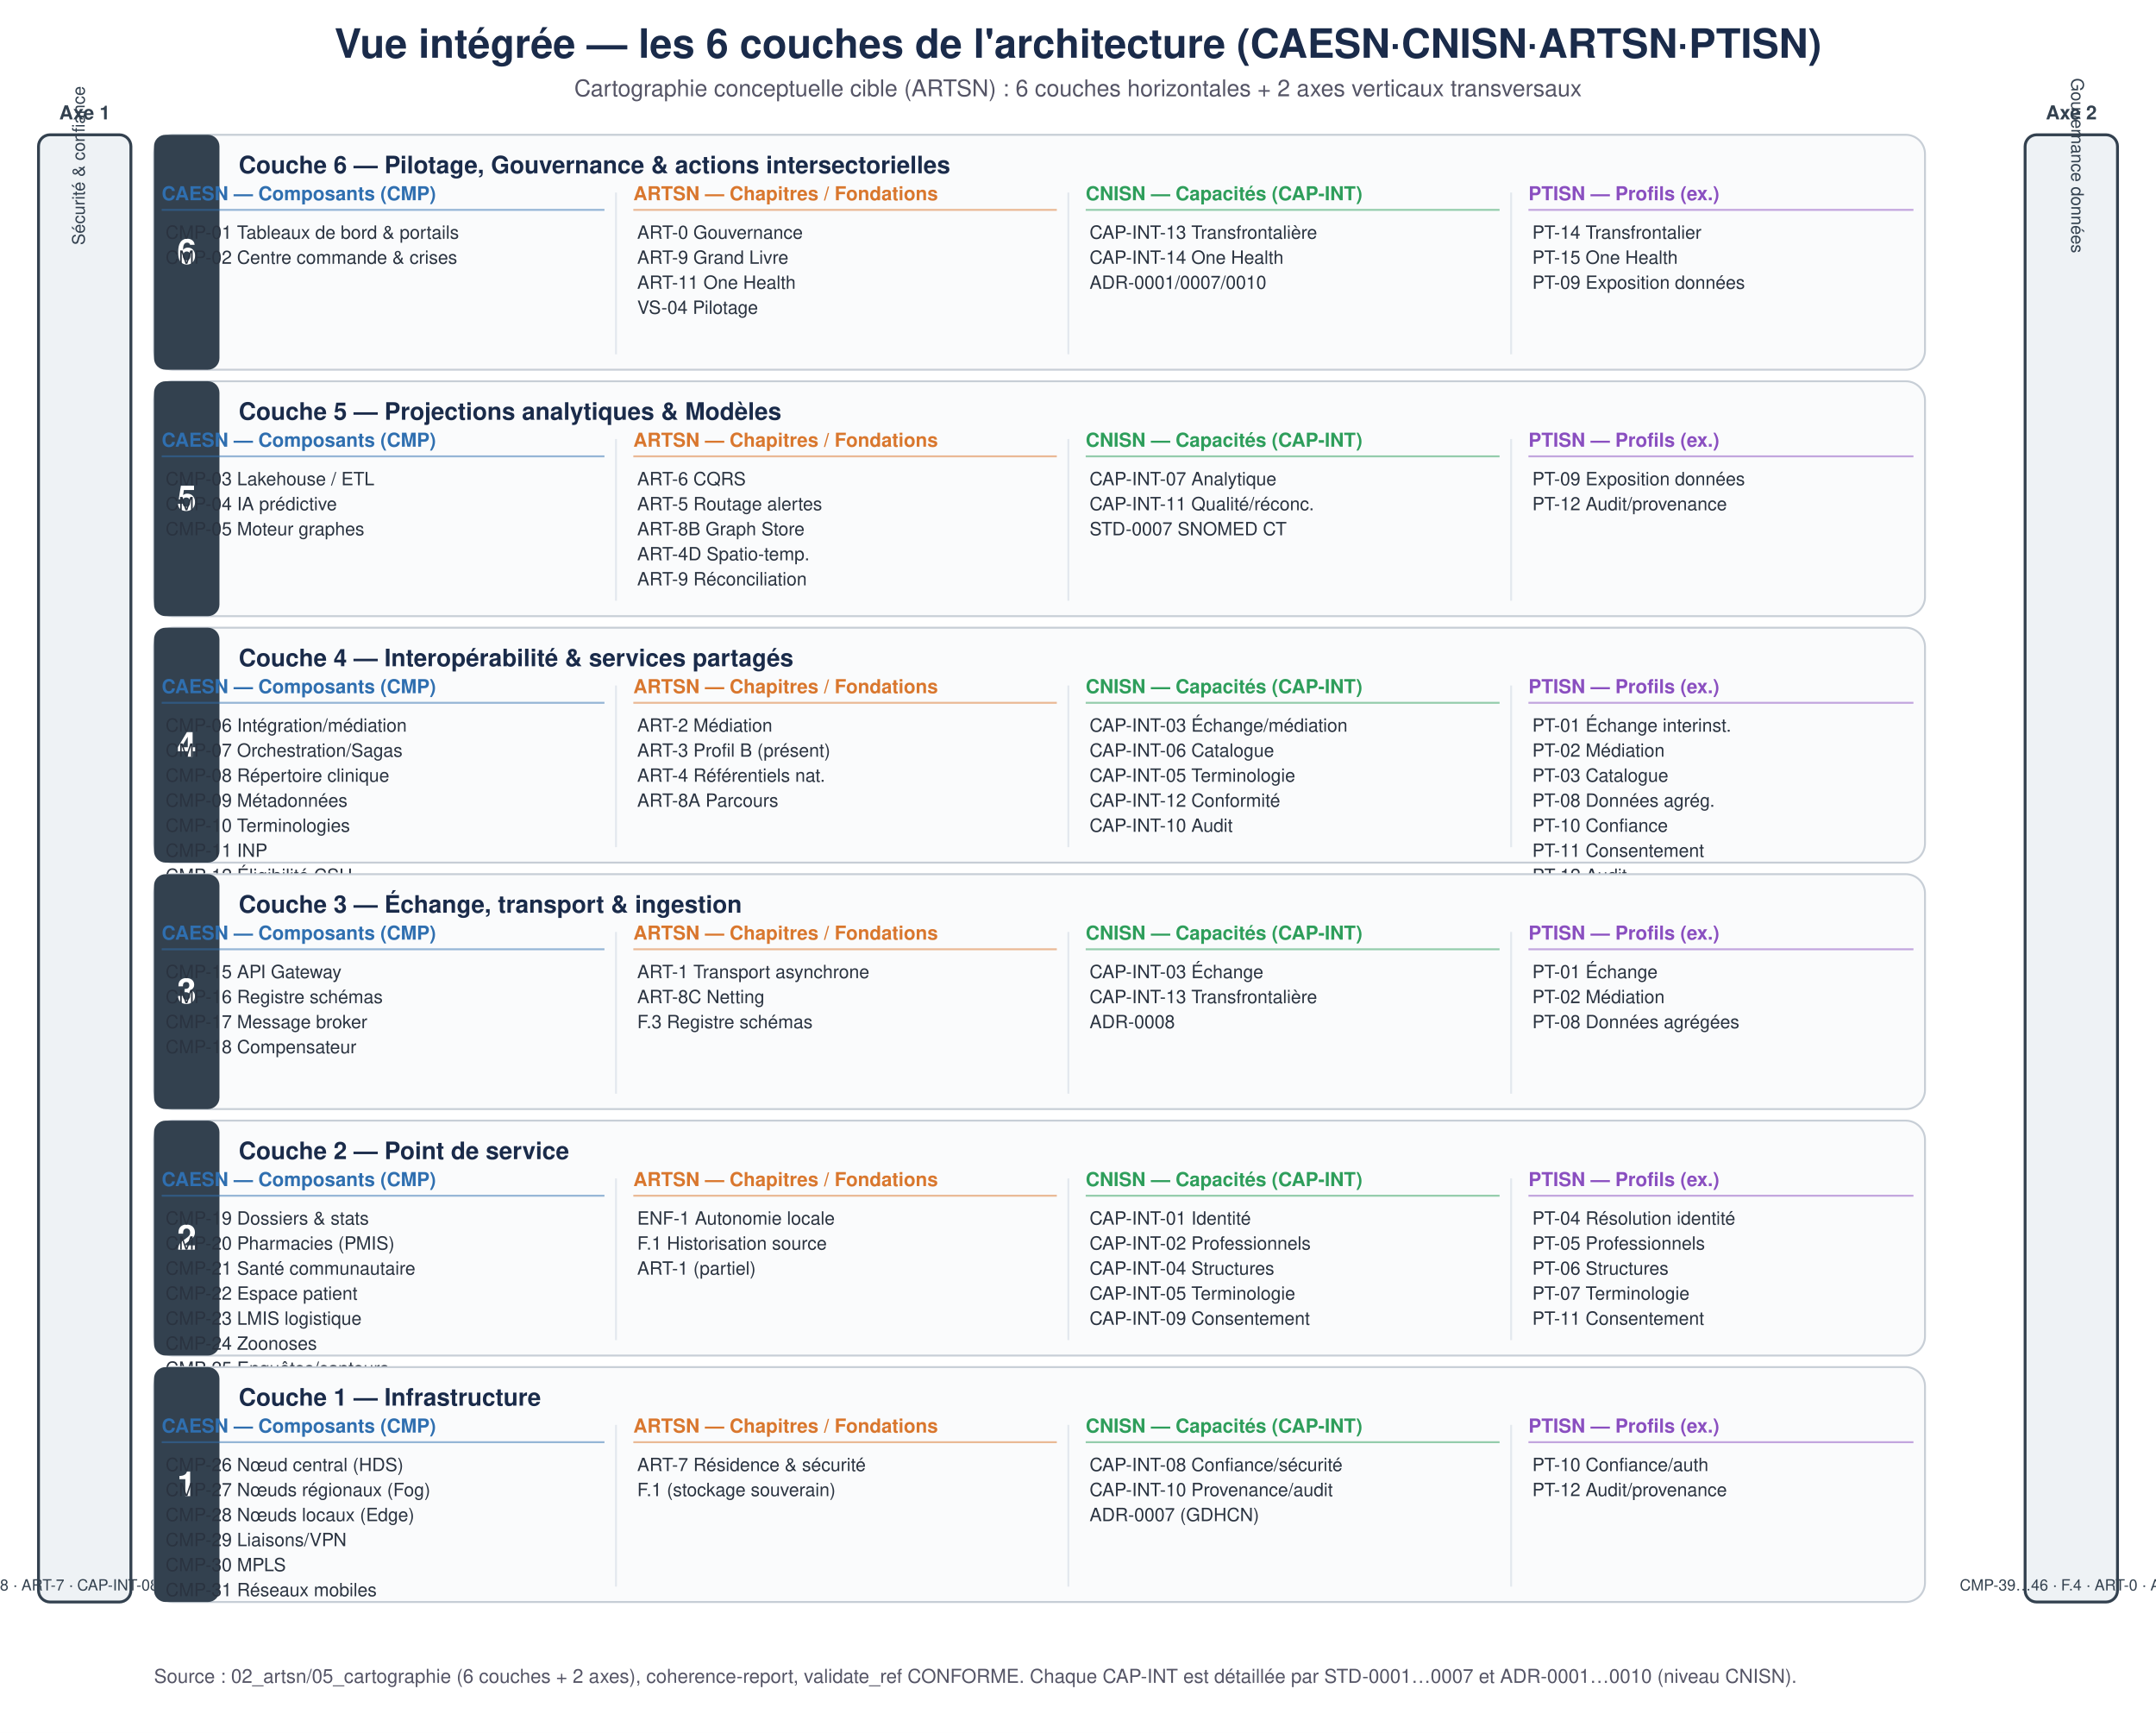
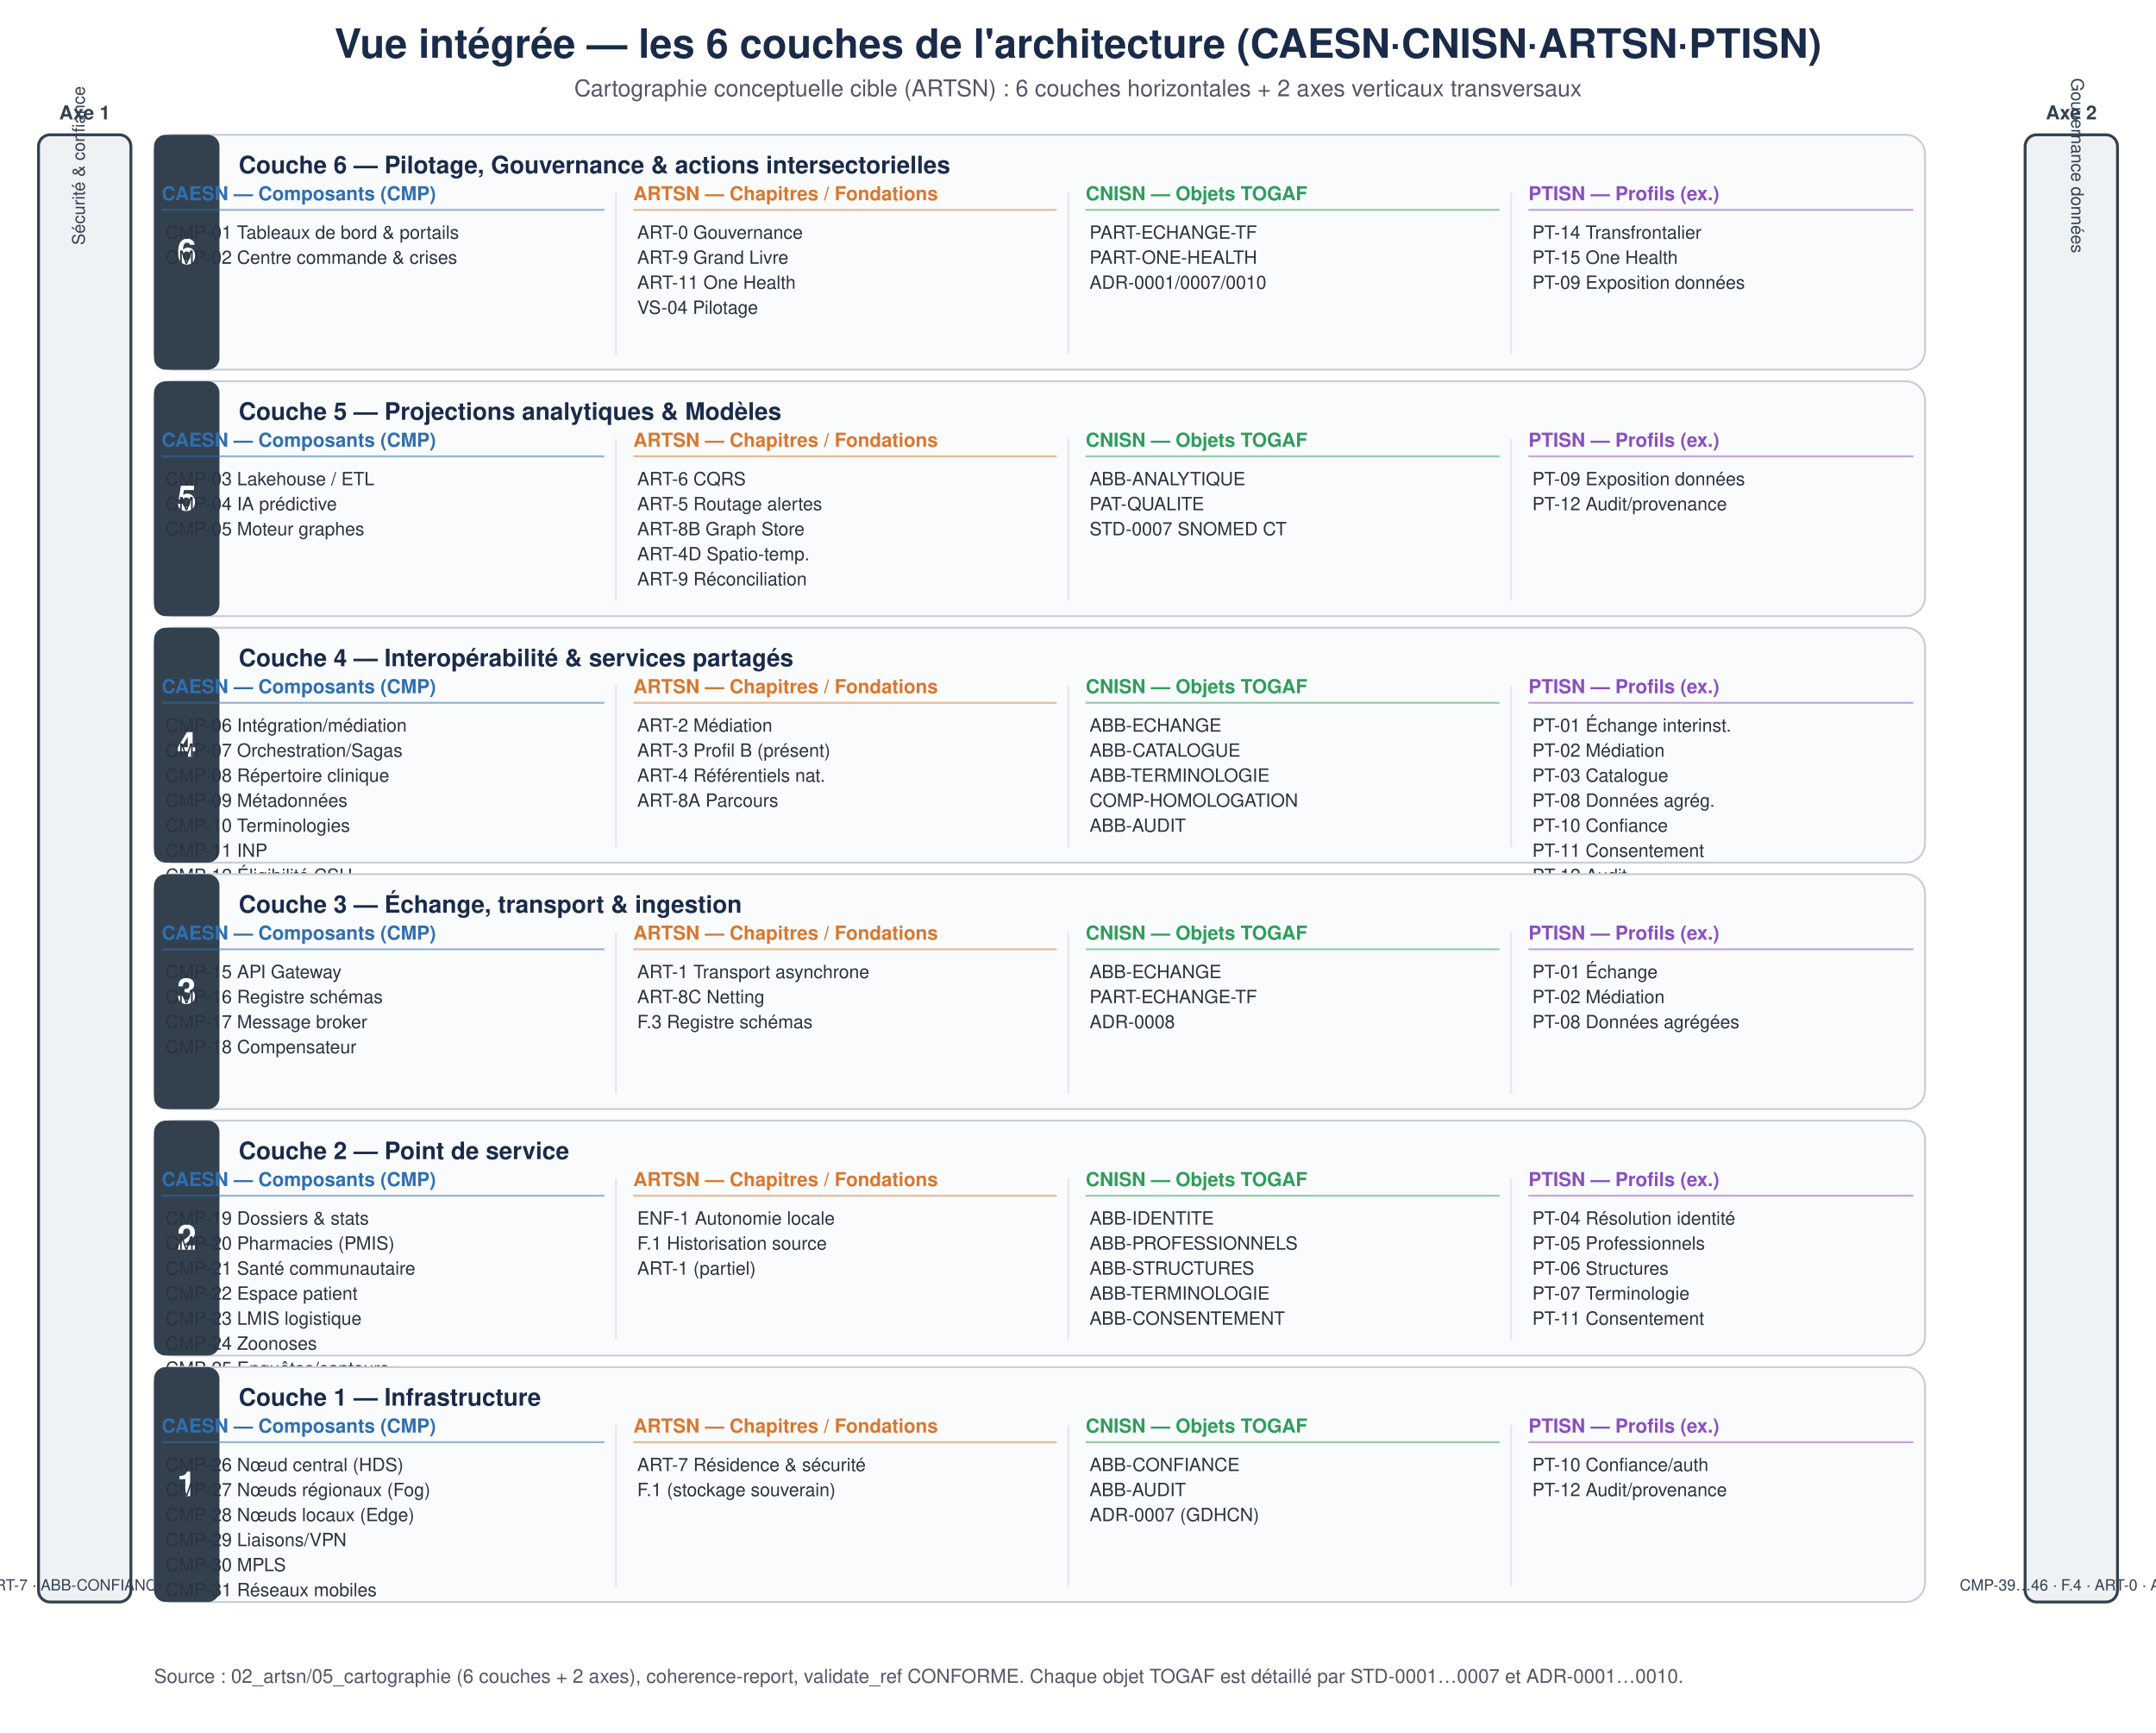
<svg xmlns="http://www.w3.org/2000/svg" width="1120" height="900" viewBox="0 0 1120 900" font-family="Helvetica, Arial, sans-serif">
  <rect x="0" y="0" width="1120" height="900" fill="#ffffff" />
  <text x="560" y="30" text-anchor="middle" font-size="21" font-weight="bold" fill="#1a2b4a">Vue intégrée — les 6 couches de l'architecture (CAESN·CNISN·ARTSN·PTISN)</text>
  <text x="560" y="50" text-anchor="middle" font-size="12" fill="#556">Cartographie conceptuelle cible (ARTSN) : 6 couches horizontales + 2 axes verticaux transversaux</text>
  <rect x="20" y="70" width="48" height="762" rx="6" fill="#eef2f5" stroke="#33414f" stroke-width="1.5" />
  <rect x="1052" y="70" width="48" height="762" rx="6" fill="#eef2f5" stroke="#33414f" stroke-width="1.5" />
  <text x="44" y="62" text-anchor="middle" font-size="10" font-weight="bold" fill="#33414f">Axe 1</text>
  <text x="1076" y="62" text-anchor="middle" font-size="10" font-weight="bold" fill="#33414f">Axe 2</text>
  <text x="44" y="86" text-anchor="middle" font-size="9" fill="#33414f" transform="rotate(-90 44 86)">Sécurité &amp; confiance</text>
  <text x="1076" y="86" text-anchor="middle" font-size="9" fill="#33414f" transform="rotate(90 1076 86)">Gouvernance données</text>
-   <text x="44" y="826" text-anchor="middle" font-size="8" fill="#33414f">CMP-32…38 · ART-7 · CAP-INT-08/10 · GDHCN</text>
+   <text x="44" y="826" text-anchor="middle" font-size="8" fill="#33414f">CMP-32…38 · ART-7 · ABB-CONFIANCE/AUDIT · GDHCN</text>
  <text x="1076" y="826" text-anchor="middle" font-size="8" fill="#33414f">CMP-39…46 · F.4 · ART-0 · ADR</text>
  <rect x="80" y="70" width="920" height="122" rx="10" fill="#fafbfc" stroke="#c7ced6" stroke-width="1" />
  <rect x="80" y="70" width="34" height="122" rx="6" fill="#33414f" />
  <text x="97" y="137" text-anchor="middle" font-size="18" font-weight="bold" fill="#fff">6</text>
  <text x="124" y="90" font-size="12.5" font-weight="bold" fill="#1a2b4a">Couche 6 — Pilotage, Gouvernance &amp; actions intersectorielles</text>
  <text x="84" y="104" font-size="10" font-weight="bold" fill="#2f6fb0">CAESN — Composants (CMP)</text>
  <line x1="84" y1="109" x2="314" y2="109" stroke="#2f6fb0" stroke-width="1" opacity="0.5" />
  <text x="86" y="124" font-size="9.5" fill="#2a3340">CMP-01 Tableaux de bord &amp; portails</text>
  <text x="86" y="137" font-size="9.5" fill="#2a3340">CMP-02 Centre commande &amp; crises</text>
  <line x1="320" y1="100" x2="320" y2="184" stroke="#e3e8ee" stroke-width="1" />
  <text x="329" y="104" font-size="10" font-weight="bold" fill="#d9772e">ARTSN — Chapitres / Fondations</text>
  <line x1="329" y1="109" x2="549" y2="109" stroke="#d9772e" stroke-width="1" opacity="0.5" />
  <text x="331" y="124" font-size="9.5" fill="#2a3340">ART-0 Gouvernance</text>
  <text x="331" y="137" font-size="9.5" fill="#2a3340">ART-9 Grand Livre</text>
  <text x="331" y="150" font-size="9.5" fill="#2a3340">ART-11 One Health</text>
  <text x="331" y="163" font-size="9.5" fill="#2a3340">VS-04 Pilotage</text>
  <line x1="555" y1="100" x2="555" y2="184" stroke="#e3e8ee" stroke-width="1" />
-   <text x="564" y="104" font-size="10" font-weight="bold" fill="#2e9e5b">CNISN — Capacités (CAP-INT)</text>
+   <text x="564" y="104" font-size="10" font-weight="bold" fill="#2e9e5b">CNISN — Objets TOGAF</text>
  <line x1="564" y1="109" x2="779" y2="109" stroke="#2e9e5b" stroke-width="1" opacity="0.5" />
-   <text x="566" y="124" font-size="9.5" fill="#2a3340">CAP-INT-13 Transfrontalière</text>
-   <text x="566" y="137" font-size="9.5" fill="#2a3340">CAP-INT-14 One Health</text>
+   <text x="566" y="124" font-size="9.5" fill="#2a3340">PART-ECHANGE-TF</text>
+   <text x="566" y="137" font-size="9.5" fill="#2a3340">PART-ONE-HEALTH</text>
  <text x="566" y="150" font-size="9.5" fill="#2a3340">ADR-0001/0007/0010</text>
  <line x1="785" y1="100" x2="785" y2="184" stroke="#e3e8ee" stroke-width="1" />
  <text x="794" y="104" font-size="10" font-weight="bold" fill="#8a4fc0">PTISN — Profils (ex.)</text>
  <line x1="794" y1="109" x2="994" y2="109" stroke="#8a4fc0" stroke-width="1" opacity="0.5" />
  <text x="796" y="124" font-size="9.5" fill="#2a3340">PT-14 Transfrontalier</text>
  <text x="796" y="137" font-size="9.5" fill="#2a3340">PT-15 One Health</text>
  <text x="796" y="150" font-size="9.5" fill="#2a3340">PT-09 Exposition données</text>
  <rect x="80" y="198" width="920" height="122" rx="10" fill="#fafbfc" stroke="#c7ced6" stroke-width="1" />
  <rect x="80" y="198" width="34" height="122" rx="6" fill="#33414f" />
  <text x="97" y="265" text-anchor="middle" font-size="18" font-weight="bold" fill="#fff">5</text>
  <text x="124" y="218" font-size="12.5" font-weight="bold" fill="#1a2b4a">Couche 5 — Projections analytiques &amp; Modèles</text>
  <text x="84" y="232" font-size="10" font-weight="bold" fill="#2f6fb0">CAESN — Composants (CMP)</text>
  <line x1="84" y1="237" x2="314" y2="237" stroke="#2f6fb0" stroke-width="1" opacity="0.5" />
  <text x="86" y="252" font-size="9.5" fill="#2a3340">CMP-03 Lakehouse / ETL</text>
  <text x="86" y="265" font-size="9.5" fill="#2a3340">CMP-04 IA prédictive</text>
  <text x="86" y="278" font-size="9.5" fill="#2a3340">CMP-05 Moteur graphes</text>
  <line x1="320" y1="228" x2="320" y2="312" stroke="#e3e8ee" stroke-width="1" />
  <text x="329" y="232" font-size="10" font-weight="bold" fill="#d9772e">ARTSN — Chapitres / Fondations</text>
  <line x1="329" y1="237" x2="549" y2="237" stroke="#d9772e" stroke-width="1" opacity="0.5" />
  <text x="331" y="252" font-size="9.5" fill="#2a3340">ART-6 CQRS</text>
  <text x="331" y="265" font-size="9.5" fill="#2a3340">ART-5 Routage alertes</text>
  <text x="331" y="278" font-size="9.5" fill="#2a3340">ART-8B Graph Store</text>
  <text x="331" y="291" font-size="9.5" fill="#2a3340">ART-4D Spatio-temp.</text>
  <text x="331" y="304" font-size="9.5" fill="#2a3340">ART-9 Réconciliation</text>
  <line x1="555" y1="228" x2="555" y2="312" stroke="#e3e8ee" stroke-width="1" />
-   <text x="564" y="232" font-size="10" font-weight="bold" fill="#2e9e5b">CNISN — Capacités (CAP-INT)</text>
+   <text x="564" y="232" font-size="10" font-weight="bold" fill="#2e9e5b">CNISN — Objets TOGAF</text>
  <line x1="564" y1="237" x2="779" y2="237" stroke="#2e9e5b" stroke-width="1" opacity="0.5" />
-   <text x="566" y="252" font-size="9.5" fill="#2a3340">CAP-INT-07 Analytique</text>
-   <text x="566" y="265" font-size="9.5" fill="#2a3340">CAP-INT-11 Qualité/réconc.</text>
+   <text x="566" y="252" font-size="9.5" fill="#2a3340">ABB-ANALYTIQUE</text>
+   <text x="566" y="265" font-size="9.5" fill="#2a3340">PAT-QUALITE</text>
  <text x="566" y="278" font-size="9.5" fill="#2a3340">STD-0007 SNOMED CT</text>
  <line x1="785" y1="228" x2="785" y2="312" stroke="#e3e8ee" stroke-width="1" />
  <text x="794" y="232" font-size="10" font-weight="bold" fill="#8a4fc0">PTISN — Profils (ex.)</text>
  <line x1="794" y1="237" x2="994" y2="237" stroke="#8a4fc0" stroke-width="1" opacity="0.5" />
  <text x="796" y="252" font-size="9.5" fill="#2a3340">PT-09 Exposition données</text>
  <text x="796" y="265" font-size="9.5" fill="#2a3340">PT-12 Audit/provenance</text>
  <rect x="80" y="326" width="920" height="122" rx="10" fill="#fafbfc" stroke="#c7ced6" stroke-width="1" />
  <rect x="80" y="326" width="34" height="122" rx="6" fill="#33414f" />
  <text x="97" y="393" text-anchor="middle" font-size="18" font-weight="bold" fill="#fff">4</text>
  <text x="124" y="346" font-size="12.5" font-weight="bold" fill="#1a2b4a">Couche 4 — Interopérabilité &amp; services partagés</text>
  <text x="84" y="360" font-size="10" font-weight="bold" fill="#2f6fb0">CAESN — Composants (CMP)</text>
  <line x1="84" y1="365" x2="314" y2="365" stroke="#2f6fb0" stroke-width="1" opacity="0.5" />
  <text x="86" y="380" font-size="9.5" fill="#2a3340">CMP-06 Intégration/médiation</text>
  <text x="86" y="393" font-size="9.5" fill="#2a3340">CMP-07 Orchestration/Sagas</text>
  <text x="86" y="406" font-size="9.5" fill="#2a3340">CMP-08 Répertoire clinique</text>
  <text x="86" y="419" font-size="9.5" fill="#2a3340">CMP-09 Métadonnées</text>
  <text x="86" y="432" font-size="9.5" fill="#2a3340">CMP-10 Terminologies</text>
  <text x="86" y="445" font-size="9.5" fill="#2a3340">CMP-11 INP</text>
  <text x="86" y="458" font-size="9.5" fill="#2a3340">CMP-12 Éligibilité CSU</text>
  <text x="86" y="471" font-size="9.5" fill="#2a3340">CMP-13 Personnels</text>
  <text x="86" y="484" font-size="9.5" fill="#2a3340">CMP-14 Produits/intrants</text>
  <line x1="320" y1="356" x2="320" y2="440" stroke="#e3e8ee" stroke-width="1" />
  <text x="329" y="360" font-size="10" font-weight="bold" fill="#d9772e">ARTSN — Chapitres / Fondations</text>
  <line x1="329" y1="365" x2="549" y2="365" stroke="#d9772e" stroke-width="1" opacity="0.5" />
  <text x="331" y="380" font-size="9.5" fill="#2a3340">ART-2 Médiation</text>
  <text x="331" y="393" font-size="9.5" fill="#2a3340">ART-3 Profil B (présent)</text>
  <text x="331" y="406" font-size="9.5" fill="#2a3340">ART-4 Référentiels nat.</text>
  <text x="331" y="419" font-size="9.5" fill="#2a3340">ART-8A Parcours</text>
  <line x1="555" y1="356" x2="555" y2="440" stroke="#e3e8ee" stroke-width="1" />
-   <text x="564" y="360" font-size="10" font-weight="bold" fill="#2e9e5b">CNISN — Capacités (CAP-INT)</text>
+   <text x="564" y="360" font-size="10" font-weight="bold" fill="#2e9e5b">CNISN — Objets TOGAF</text>
  <line x1="564" y1="365" x2="779" y2="365" stroke="#2e9e5b" stroke-width="1" opacity="0.5" />
-   <text x="566" y="380" font-size="9.5" fill="#2a3340">CAP-INT-03 Échange/médiation</text>
-   <text x="566" y="393" font-size="9.5" fill="#2a3340">CAP-INT-06 Catalogue</text>
-   <text x="566" y="406" font-size="9.5" fill="#2a3340">CAP-INT-05 Terminologie</text>
-   <text x="566" y="419" font-size="9.5" fill="#2a3340">CAP-INT-12 Conformité</text>
-   <text x="566" y="432" font-size="9.5" fill="#2a3340">CAP-INT-10 Audit</text>
+   <text x="566" y="380" font-size="9.5" fill="#2a3340">ABB-ECHANGE</text>
+   <text x="566" y="393" font-size="9.5" fill="#2a3340">ABB-CATALOGUE</text>
+   <text x="566" y="406" font-size="9.5" fill="#2a3340">ABB-TERMINOLOGIE</text>
+   <text x="566" y="419" font-size="9.5" fill="#2a3340">COMP-HOMOLOGATION</text>
+   <text x="566" y="432" font-size="9.5" fill="#2a3340">ABB-AUDIT</text>
  <line x1="785" y1="356" x2="785" y2="440" stroke="#e3e8ee" stroke-width="1" />
  <text x="794" y="360" font-size="10" font-weight="bold" fill="#8a4fc0">PTISN — Profils (ex.)</text>
  <line x1="794" y1="365" x2="994" y2="365" stroke="#8a4fc0" stroke-width="1" opacity="0.5" />
  <text x="796" y="380" font-size="9.5" fill="#2a3340">PT-01 Échange interinst.</text>
  <text x="796" y="393" font-size="9.5" fill="#2a3340">PT-02 Médiation</text>
  <text x="796" y="406" font-size="9.5" fill="#2a3340">PT-03 Catalogue</text>
  <text x="796" y="419" font-size="9.5" fill="#2a3340">PT-08 Données agrég.</text>
  <text x="796" y="432" font-size="9.5" fill="#2a3340">PT-10 Confiance</text>
  <text x="796" y="445" font-size="9.5" fill="#2a3340">PT-11 Consentement</text>
  <text x="796" y="458" font-size="9.5" fill="#2a3340">PT-12 Audit</text>
  <rect x="80" y="454" width="920" height="122" rx="10" fill="#fafbfc" stroke="#c7ced6" stroke-width="1" />
  <rect x="80" y="454" width="34" height="122" rx="6" fill="#33414f" />
  <text x="97" y="521" text-anchor="middle" font-size="18" font-weight="bold" fill="#fff">3</text>
  <text x="124" y="474" font-size="12.5" font-weight="bold" fill="#1a2b4a">Couche 3 — Échange, transport &amp; ingestion</text>
  <text x="84" y="488" font-size="10" font-weight="bold" fill="#2f6fb0">CAESN — Composants (CMP)</text>
  <line x1="84" y1="493" x2="314" y2="493" stroke="#2f6fb0" stroke-width="1" opacity="0.5" />
  <text x="86" y="508" font-size="9.5" fill="#2a3340">CMP-15 API Gateway</text>
  <text x="86" y="521" font-size="9.5" fill="#2a3340">CMP-16 Registre schémas</text>
  <text x="86" y="534" font-size="9.5" fill="#2a3340">CMP-17 Message broker</text>
  <text x="86" y="547" font-size="9.5" fill="#2a3340">CMP-18 Compensateur</text>
  <line x1="320" y1="484" x2="320" y2="568" stroke="#e3e8ee" stroke-width="1" />
  <text x="329" y="488" font-size="10" font-weight="bold" fill="#d9772e">ARTSN — Chapitres / Fondations</text>
  <line x1="329" y1="493" x2="549" y2="493" stroke="#d9772e" stroke-width="1" opacity="0.5" />
  <text x="331" y="508" font-size="9.5" fill="#2a3340">ART-1 Transport asynchrone</text>
  <text x="331" y="521" font-size="9.5" fill="#2a3340">ART-8C Netting</text>
  <text x="331" y="534" font-size="9.5" fill="#2a3340">F.3 Registre schémas</text>
  <line x1="555" y1="484" x2="555" y2="568" stroke="#e3e8ee" stroke-width="1" />
-   <text x="564" y="488" font-size="10" font-weight="bold" fill="#2e9e5b">CNISN — Capacités (CAP-INT)</text>
+   <text x="564" y="488" font-size="10" font-weight="bold" fill="#2e9e5b">CNISN — Objets TOGAF</text>
  <line x1="564" y1="493" x2="779" y2="493" stroke="#2e9e5b" stroke-width="1" opacity="0.5" />
-   <text x="566" y="508" font-size="9.5" fill="#2a3340">CAP-INT-03 Échange</text>
-   <text x="566" y="521" font-size="9.5" fill="#2a3340">CAP-INT-13 Transfrontalière</text>
+   <text x="566" y="508" font-size="9.5" fill="#2a3340">ABB-ECHANGE</text>
+   <text x="566" y="521" font-size="9.5" fill="#2a3340">PART-ECHANGE-TF</text>
  <text x="566" y="534" font-size="9.5" fill="#2a3340">ADR-0008</text>
  <line x1="785" y1="484" x2="785" y2="568" stroke="#e3e8ee" stroke-width="1" />
  <text x="794" y="488" font-size="10" font-weight="bold" fill="#8a4fc0">PTISN — Profils (ex.)</text>
  <line x1="794" y1="493" x2="994" y2="493" stroke="#8a4fc0" stroke-width="1" opacity="0.5" />
  <text x="796" y="508" font-size="9.5" fill="#2a3340">PT-01 Échange</text>
  <text x="796" y="521" font-size="9.5" fill="#2a3340">PT-02 Médiation</text>
  <text x="796" y="534" font-size="9.5" fill="#2a3340">PT-08 Données agrégées</text>
  <rect x="80" y="582" width="920" height="122" rx="10" fill="#fafbfc" stroke="#c7ced6" stroke-width="1" />
  <rect x="80" y="582" width="34" height="122" rx="6" fill="#33414f" />
  <text x="97" y="649" text-anchor="middle" font-size="18" font-weight="bold" fill="#fff">2</text>
  <text x="124" y="602" font-size="12.5" font-weight="bold" fill="#1a2b4a">Couche 2 — Point de service</text>
  <text x="84" y="616" font-size="10" font-weight="bold" fill="#2f6fb0">CAESN — Composants (CMP)</text>
  <line x1="84" y1="621" x2="314" y2="621" stroke="#2f6fb0" stroke-width="1" opacity="0.5" />
  <text x="86" y="636" font-size="9.5" fill="#2a3340">CMP-19 Dossiers &amp; stats</text>
  <text x="86" y="649" font-size="9.5" fill="#2a3340">CMP-20 Pharmacies (PMIS)</text>
  <text x="86" y="662" font-size="9.5" fill="#2a3340">CMP-21 Santé communautaire</text>
  <text x="86" y="675" font-size="9.5" fill="#2a3340">CMP-22 Espace patient</text>
  <text x="86" y="688" font-size="9.5" fill="#2a3340">CMP-23 LMIS logistique</text>
  <text x="86" y="701" font-size="9.5" fill="#2a3340">CMP-24 Zoonoses</text>
  <text x="86" y="714" font-size="9.5" fill="#2a3340">CMP-25 Enquêtes/capteurs</text>
  <line x1="320" y1="612" x2="320" y2="696" stroke="#e3e8ee" stroke-width="1" />
  <text x="329" y="616" font-size="10" font-weight="bold" fill="#d9772e">ARTSN — Chapitres / Fondations</text>
  <line x1="329" y1="621" x2="549" y2="621" stroke="#d9772e" stroke-width="1" opacity="0.5" />
  <text x="331" y="636" font-size="9.5" fill="#2a3340">ENF-1 Autonomie locale</text>
  <text x="331" y="649" font-size="9.5" fill="#2a3340">F.1 Historisation source</text>
  <text x="331" y="662" font-size="9.5" fill="#2a3340">ART-1 (partiel)</text>
  <line x1="555" y1="612" x2="555" y2="696" stroke="#e3e8ee" stroke-width="1" />
-   <text x="564" y="616" font-size="10" font-weight="bold" fill="#2e9e5b">CNISN — Capacités (CAP-INT)</text>
+   <text x="564" y="616" font-size="10" font-weight="bold" fill="#2e9e5b">CNISN — Objets TOGAF</text>
  <line x1="564" y1="621" x2="779" y2="621" stroke="#2e9e5b" stroke-width="1" opacity="0.5" />
-   <text x="566" y="636" font-size="9.5" fill="#2a3340">CAP-INT-01 Identité</text>
-   <text x="566" y="649" font-size="9.5" fill="#2a3340">CAP-INT-02 Professionnels</text>
-   <text x="566" y="662" font-size="9.5" fill="#2a3340">CAP-INT-04 Structures</text>
-   <text x="566" y="675" font-size="9.5" fill="#2a3340">CAP-INT-05 Terminologie</text>
-   <text x="566" y="688" font-size="9.5" fill="#2a3340">CAP-INT-09 Consentement</text>
+   <text x="566" y="636" font-size="9.5" fill="#2a3340">ABB-IDENTITE</text>
+   <text x="566" y="649" font-size="9.5" fill="#2a3340">ABB-PROFESSIONNELS</text>
+   <text x="566" y="662" font-size="9.5" fill="#2a3340">ABB-STRUCTURES</text>
+   <text x="566" y="675" font-size="9.5" fill="#2a3340">ABB-TERMINOLOGIE</text>
+   <text x="566" y="688" font-size="9.5" fill="#2a3340">ABB-CONSENTEMENT</text>
  <line x1="785" y1="612" x2="785" y2="696" stroke="#e3e8ee" stroke-width="1" />
  <text x="794" y="616" font-size="10" font-weight="bold" fill="#8a4fc0">PTISN — Profils (ex.)</text>
  <line x1="794" y1="621" x2="994" y2="621" stroke="#8a4fc0" stroke-width="1" opacity="0.5" />
  <text x="796" y="636" font-size="9.5" fill="#2a3340">PT-04 Résolution identité</text>
  <text x="796" y="649" font-size="9.5" fill="#2a3340">PT-05 Professionnels</text>
  <text x="796" y="662" font-size="9.5" fill="#2a3340">PT-06 Structures</text>
  <text x="796" y="675" font-size="9.5" fill="#2a3340">PT-07 Terminologie</text>
  <text x="796" y="688" font-size="9.5" fill="#2a3340">PT-11 Consentement</text>
  <rect x="80" y="710" width="920" height="122" rx="10" fill="#fafbfc" stroke="#c7ced6" stroke-width="1" />
  <rect x="80" y="710" width="34" height="122" rx="6" fill="#33414f" />
  <text x="97" y="777" text-anchor="middle" font-size="18" font-weight="bold" fill="#fff">1</text>
  <text x="124" y="730" font-size="12.5" font-weight="bold" fill="#1a2b4a">Couche 1 — Infrastructure</text>
  <text x="84" y="744" font-size="10" font-weight="bold" fill="#2f6fb0">CAESN — Composants (CMP)</text>
  <line x1="84" y1="749" x2="314" y2="749" stroke="#2f6fb0" stroke-width="1" opacity="0.5" />
  <text x="86" y="764" font-size="9.5" fill="#2a3340">CMP-26 Nœud central (HDS)</text>
  <text x="86" y="777" font-size="9.5" fill="#2a3340">CMP-27 Nœuds régionaux (Fog)</text>
  <text x="86" y="790" font-size="9.5" fill="#2a3340">CMP-28 Nœuds locaux (Edge)</text>
  <text x="86" y="803" font-size="9.5" fill="#2a3340">CMP-29 Liaisons/VPN</text>
  <text x="86" y="816" font-size="9.5" fill="#2a3340">CMP-30 MPLS</text>
  <text x="86" y="829" font-size="9.5" fill="#2a3340">CMP-31 Réseaux mobiles</text>
  <line x1="320" y1="740" x2="320" y2="824" stroke="#e3e8ee" stroke-width="1" />
  <text x="329" y="744" font-size="10" font-weight="bold" fill="#d9772e">ARTSN — Chapitres / Fondations</text>
  <line x1="329" y1="749" x2="549" y2="749" stroke="#d9772e" stroke-width="1" opacity="0.5" />
  <text x="331" y="764" font-size="9.5" fill="#2a3340">ART-7 Résidence &amp; sécurité</text>
  <text x="331" y="777" font-size="9.5" fill="#2a3340">F.1 (stockage souverain)</text>
  <line x1="555" y1="740" x2="555" y2="824" stroke="#e3e8ee" stroke-width="1" />
-   <text x="564" y="744" font-size="10" font-weight="bold" fill="#2e9e5b">CNISN — Capacités (CAP-INT)</text>
+   <text x="564" y="744" font-size="10" font-weight="bold" fill="#2e9e5b">CNISN — Objets TOGAF</text>
  <line x1="564" y1="749" x2="779" y2="749" stroke="#2e9e5b" stroke-width="1" opacity="0.5" />
-   <text x="566" y="764" font-size="9.5" fill="#2a3340">CAP-INT-08 Confiance/sécurité</text>
-   <text x="566" y="777" font-size="9.5" fill="#2a3340">CAP-INT-10 Provenance/audit</text>
+   <text x="566" y="764" font-size="9.5" fill="#2a3340">ABB-CONFIANCE</text>
+   <text x="566" y="777" font-size="9.5" fill="#2a3340">ABB-AUDIT</text>
  <text x="566" y="790" font-size="9.5" fill="#2a3340">ADR-0007 (GDHCN)</text>
  <line x1="785" y1="740" x2="785" y2="824" stroke="#e3e8ee" stroke-width="1" />
  <text x="794" y="744" font-size="10" font-weight="bold" fill="#8a4fc0">PTISN — Profils (ex.)</text>
  <line x1="794" y1="749" x2="994" y2="749" stroke="#8a4fc0" stroke-width="1" opacity="0.5" />
  <text x="796" y="764" font-size="9.5" fill="#2a3340">PT-10 Confiance/auth</text>
  <text x="796" y="777" font-size="9.5" fill="#2a3340">PT-12 Audit/provenance</text>
-   <text x="80" y="874" font-size="10" fill="#556">Source : 02_artsn/05_cartographie (6 couches + 2 axes), coherence-report, validate_ref CONFORME. Chaque CAP-INT est détaillée par STD-0001…0007 et ADR-0001…0010 (niveau CNISN).</text>
+   <text x="80" y="874" font-size="10" fill="#556">Source : 02_artsn/05_cartographie (6 couches + 2 axes), coherence-report, validate_ref CONFORME. Chaque objet TOGAF est détaillé par STD-0001…0007 et ADR-0001…0010.</text>
</svg>
